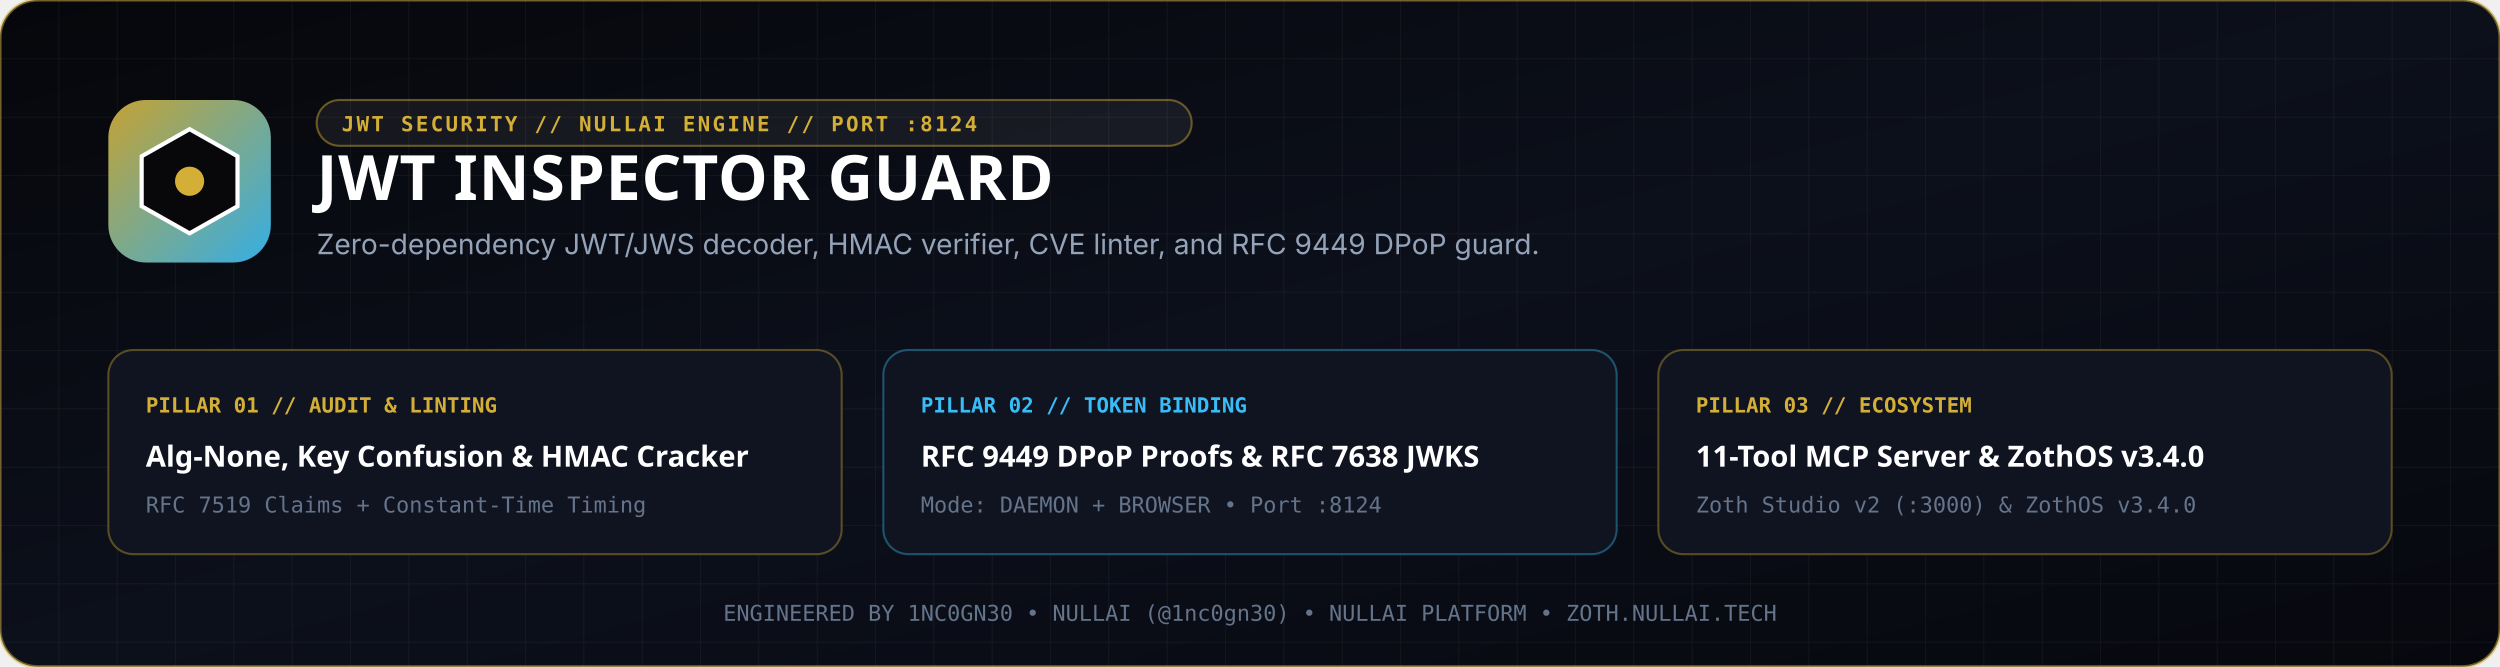
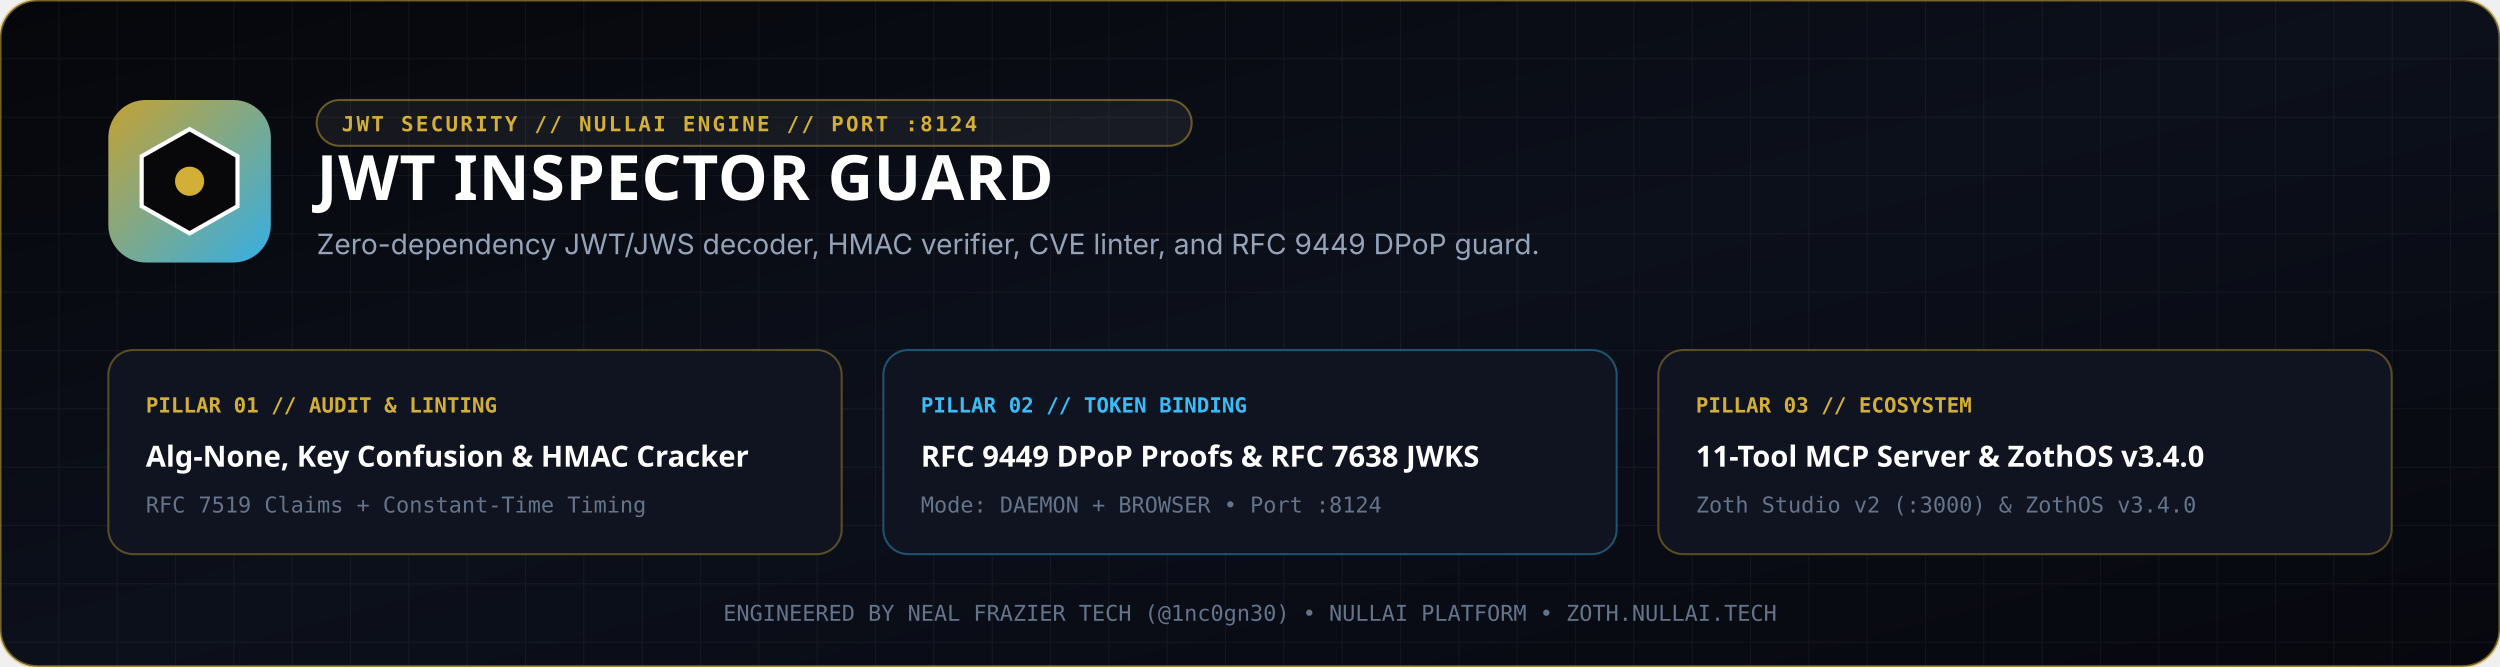
<svg xmlns="http://www.w3.org/2000/svg" viewBox="0 0 1200 320" width="100%" height="100%">
  <defs>
    <linearGradient id="bg" x1="0%" y1="0%" x2="100%" y2="100%">
      <stop offset="0%" stop-color="#06070B" />
      <stop offset="50%" stop-color="#0C101B" />
      <stop offset="100%" stop-color="#07080E" />
    </linearGradient>
    <linearGradient id="accent" x1="0%" y1="0%" x2="100%" y2="100%">
      <stop offset="0%" stop-color="#D4AF37" />
      <stop offset="100%" stop-color="#38BDF8" />
    </linearGradient>
    <pattern id="grid" width="28" height="28" patternUnits="userSpaceOnUse">
      <path d="M 28 0 L 0 0 0 28" fill="none" stroke="rgba(255,255,255,0.04)" stroke-width="1" />
    </pattern>
  </defs>
  <rect width="1200" height="320" rx="18" fill="url(#bg)" stroke="#D4AF37" stroke-opacity="0.5" stroke-width="1.5" />
  <rect width="1200" height="320" rx="18" fill="url(#grid)" />
  <g transform="translate(52, 48)">
    <rect width="78" height="78" rx="18" fill="url(#accent)" opacity="0.92" />
    <polygon points="39,14 62,27 62,51 39,64 16,51 16,27" fill="#08080B" stroke="#FFFFFF" stroke-width="2" />
    <circle cx="39" cy="39" r="7" fill="#D4AF37" />
  </g>
  <g transform="translate(152, 62)">
    <rect x="0" y="-14" width="420" height="22" rx="11" fill="rgba(255,255,255,0.06)" stroke="#D4AF37" stroke-opacity="0.45" />
    <text x="12" y="1" fill="#D4AF37" font-family="JetBrains Mono, monospace" font-size="10" font-weight="700" letter-spacing="1.1">JWT SECURITY // NULLAI ENGINE // PORT :8124</text>
    <text x="0" y="34" fill="#FFFFFF" font-family="Syne, Space Grotesk, sans-serif" font-size="30" font-weight="800" letter-spacing="0.4">JWT INSPECTOR GUARD</text>
    <text x="0" y="60" fill="#94A3B8" font-family="Inter, sans-serif" font-size="13.5">Zero-dependency JWT/JWS decoder, HMAC verifier, CVE linter, and RFC 9449 DPoP guard.</text>
  </g>
  <g transform="translate(52, 168)">
    <rect x="0" y="0" width="352" height="98" rx="12" fill="#101320" stroke="#D4AF37" stroke-opacity="0.38" />
    <text x="18" y="30" fill="#D4AF37" font-family="JetBrains Mono, monospace" font-size="10" font-weight="700">PILLAR 01 // AUDIT &amp; LINTING</text>
    <text x="18" y="56" fill="#FFFFFF" font-family="Space Grotesk, sans-serif" font-size="14" font-weight="700">Alg-None, Key Confusion &amp; HMAC Cracker</text>
    <text x="18" y="78" fill="#64748B" font-family="JetBrains Mono, monospace" font-size="10.5">RFC 7519 Claims + Constant-Time Timing</text>
    <rect x="372" y="0" width="352" height="98" rx="12" fill="#101320" stroke="#38BDF8" stroke-opacity="0.38" />
    <text x="390" y="30" fill="#38BDF8" font-family="JetBrains Mono, monospace" font-size="10" font-weight="700">PILLAR 02 // TOKEN BINDING</text>
    <text x="390" y="56" fill="#FFFFFF" font-family="Space Grotesk, sans-serif" font-size="14" font-weight="700">RFC 9449 DPoP Proofs &amp; RFC 7638 JWKS</text>
    <text x="390" y="78" fill="#64748B" font-family="JetBrains Mono, monospace" font-size="10.5">Mode: DAEMON + BROWSER • Port :8124</text>
    <rect x="744" y="0" width="352" height="98" rx="12" fill="#101320" stroke="#D4AF37" stroke-opacity="0.38" />
    <text x="762" y="30" fill="#D4AF37" font-family="JetBrains Mono, monospace" font-size="10" font-weight="700">PILLAR 03 // ECOSYSTEM</text>
    <text x="762" y="56" fill="#FFFFFF" font-family="Space Grotesk, sans-serif" font-size="14" font-weight="700">11-Tool MCP Server &amp; ZothOS v3.4.0</text>
    <text x="762" y="78" fill="#64748B" font-family="JetBrains Mono, monospace" font-size="10.5">Zoth Studio v2 (:3000) &amp; ZothOS v3.4.0</text>
  </g>
  <text x="600" y="298" text-anchor="middle" fill="#64748B" font-family="JetBrains Mono, monospace" font-size="10.5">
-     ENGINEERED BY 1NC0GN30 • NULLAI (@1nc0gn30)  •  NULLAI PLATFORM  •  ZOTH.NULLAI.TECH
+     ENGINEERED BY NEAL FRAZIER TECH (@1nc0gn30) • NULLAI PLATFORM • ZOTH.NULLAI.TECH
  </text>
</svg>
